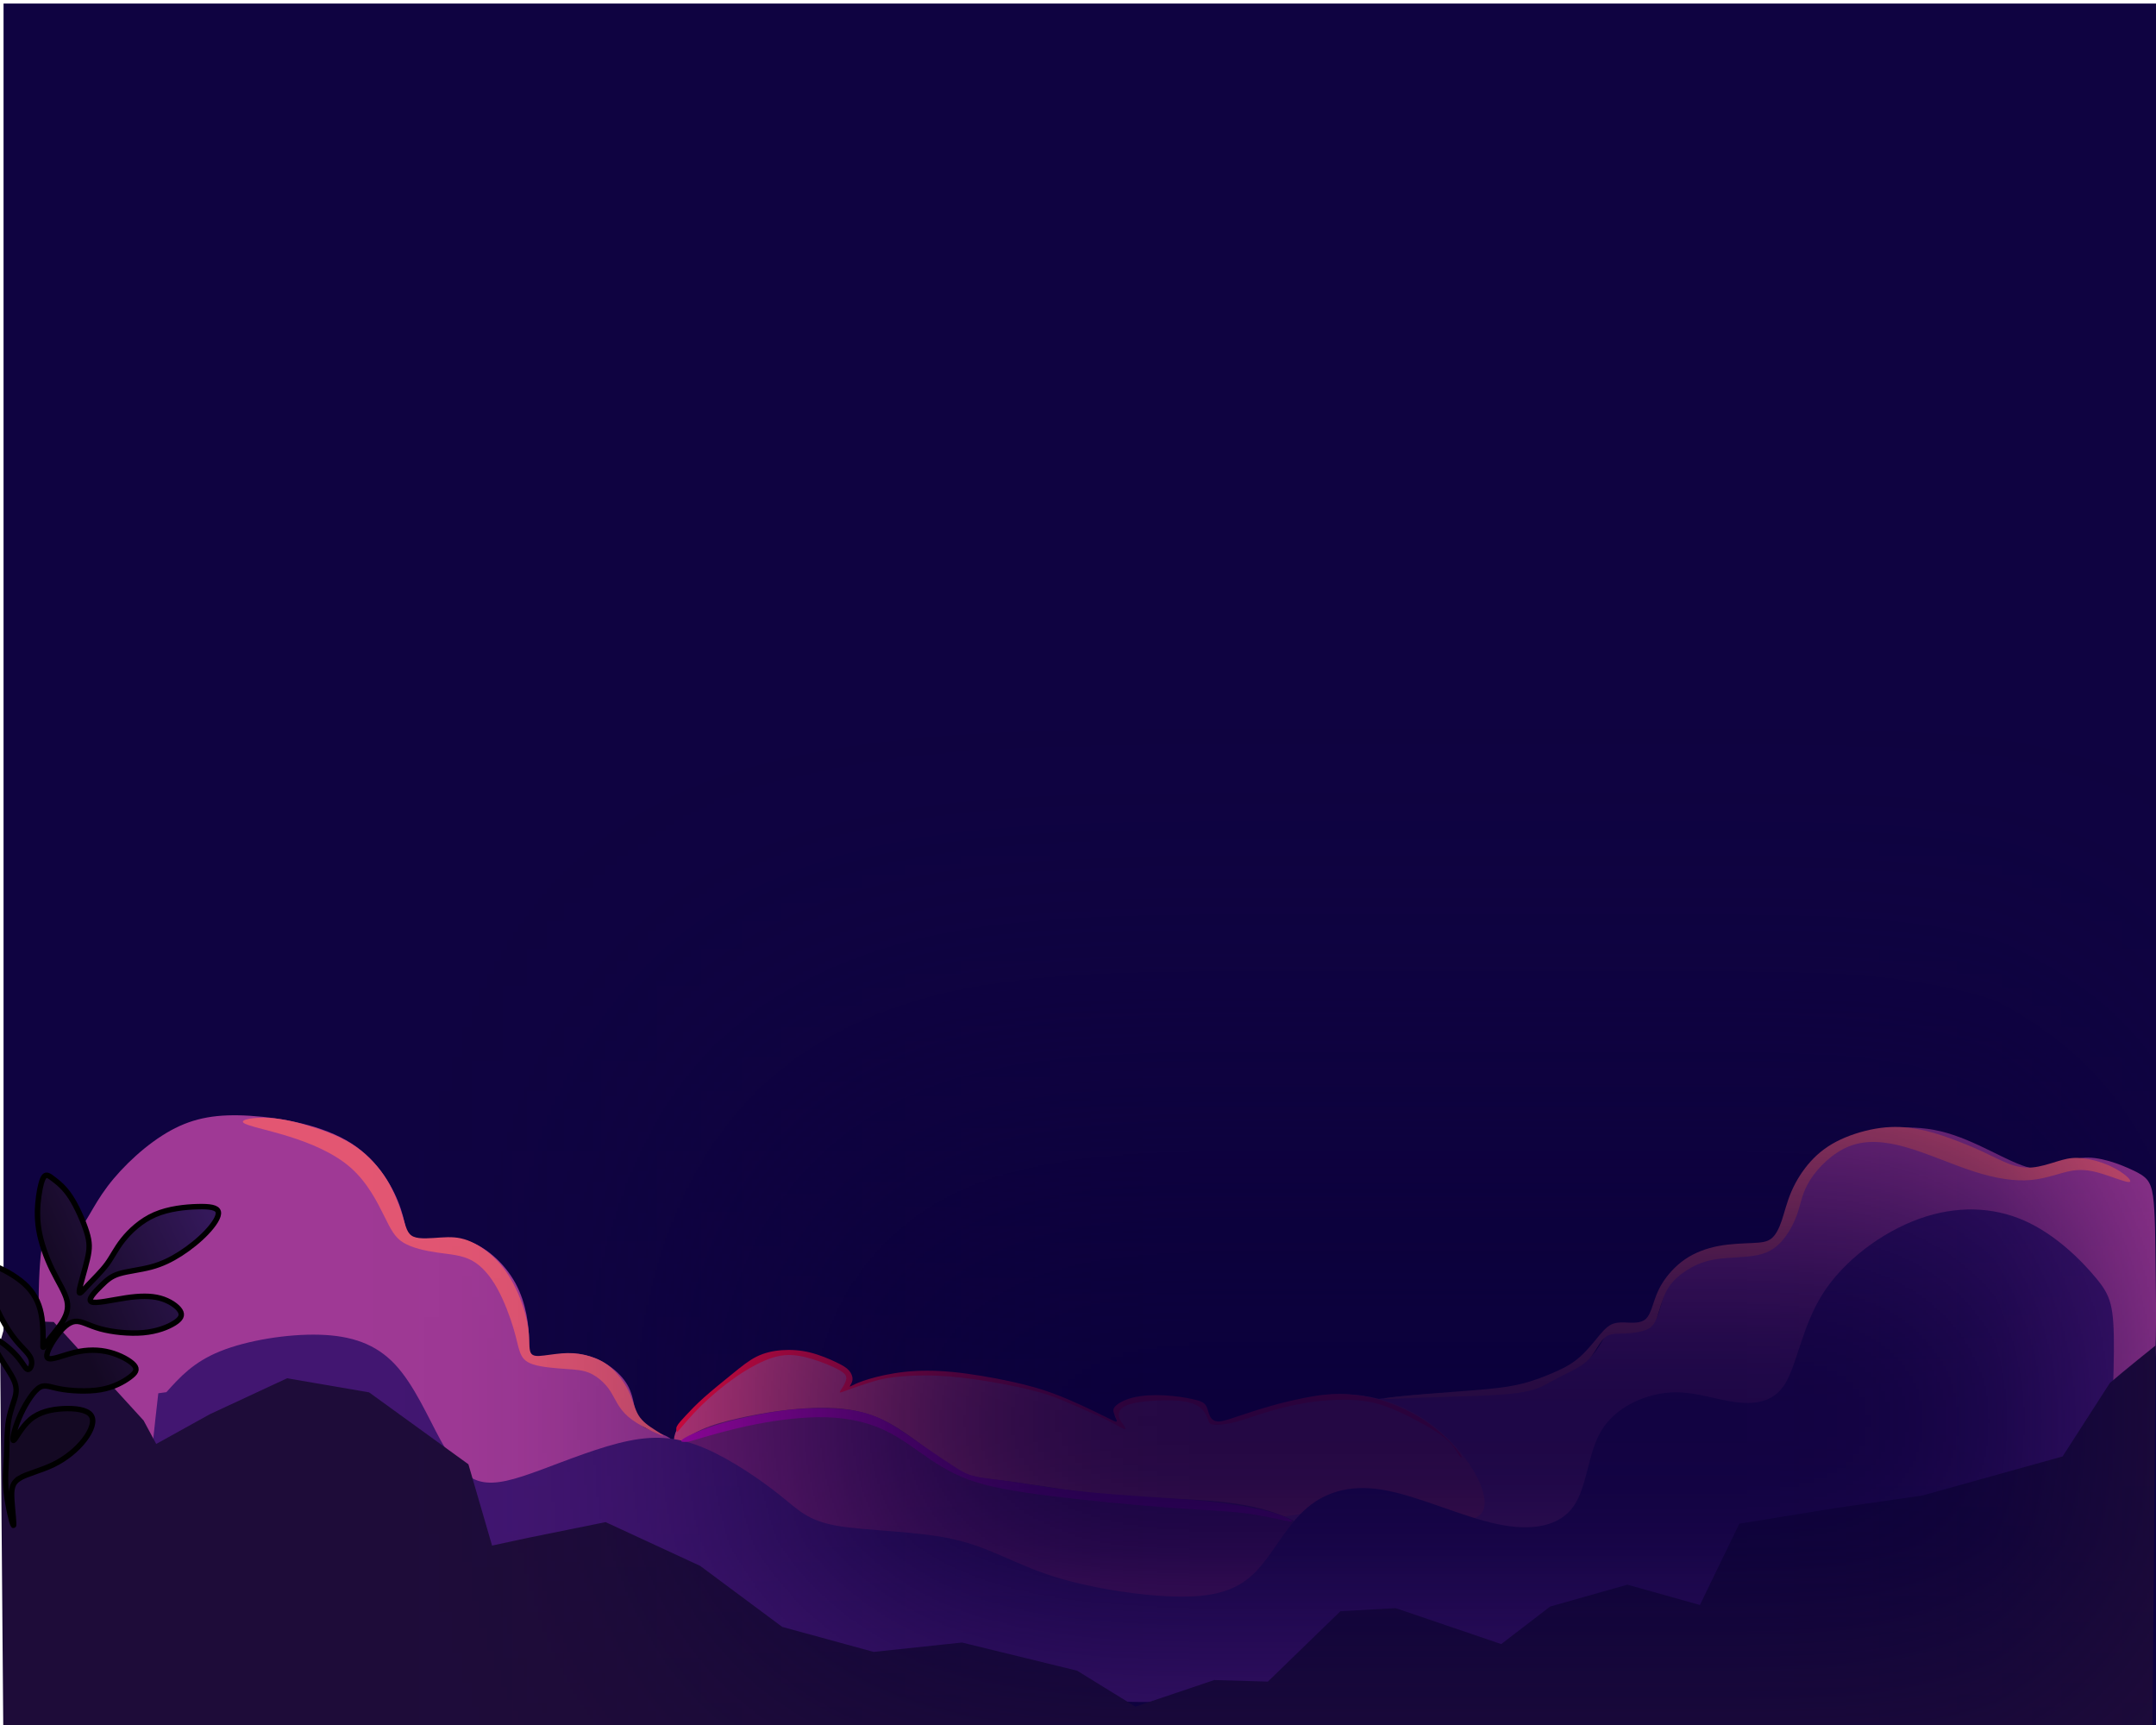
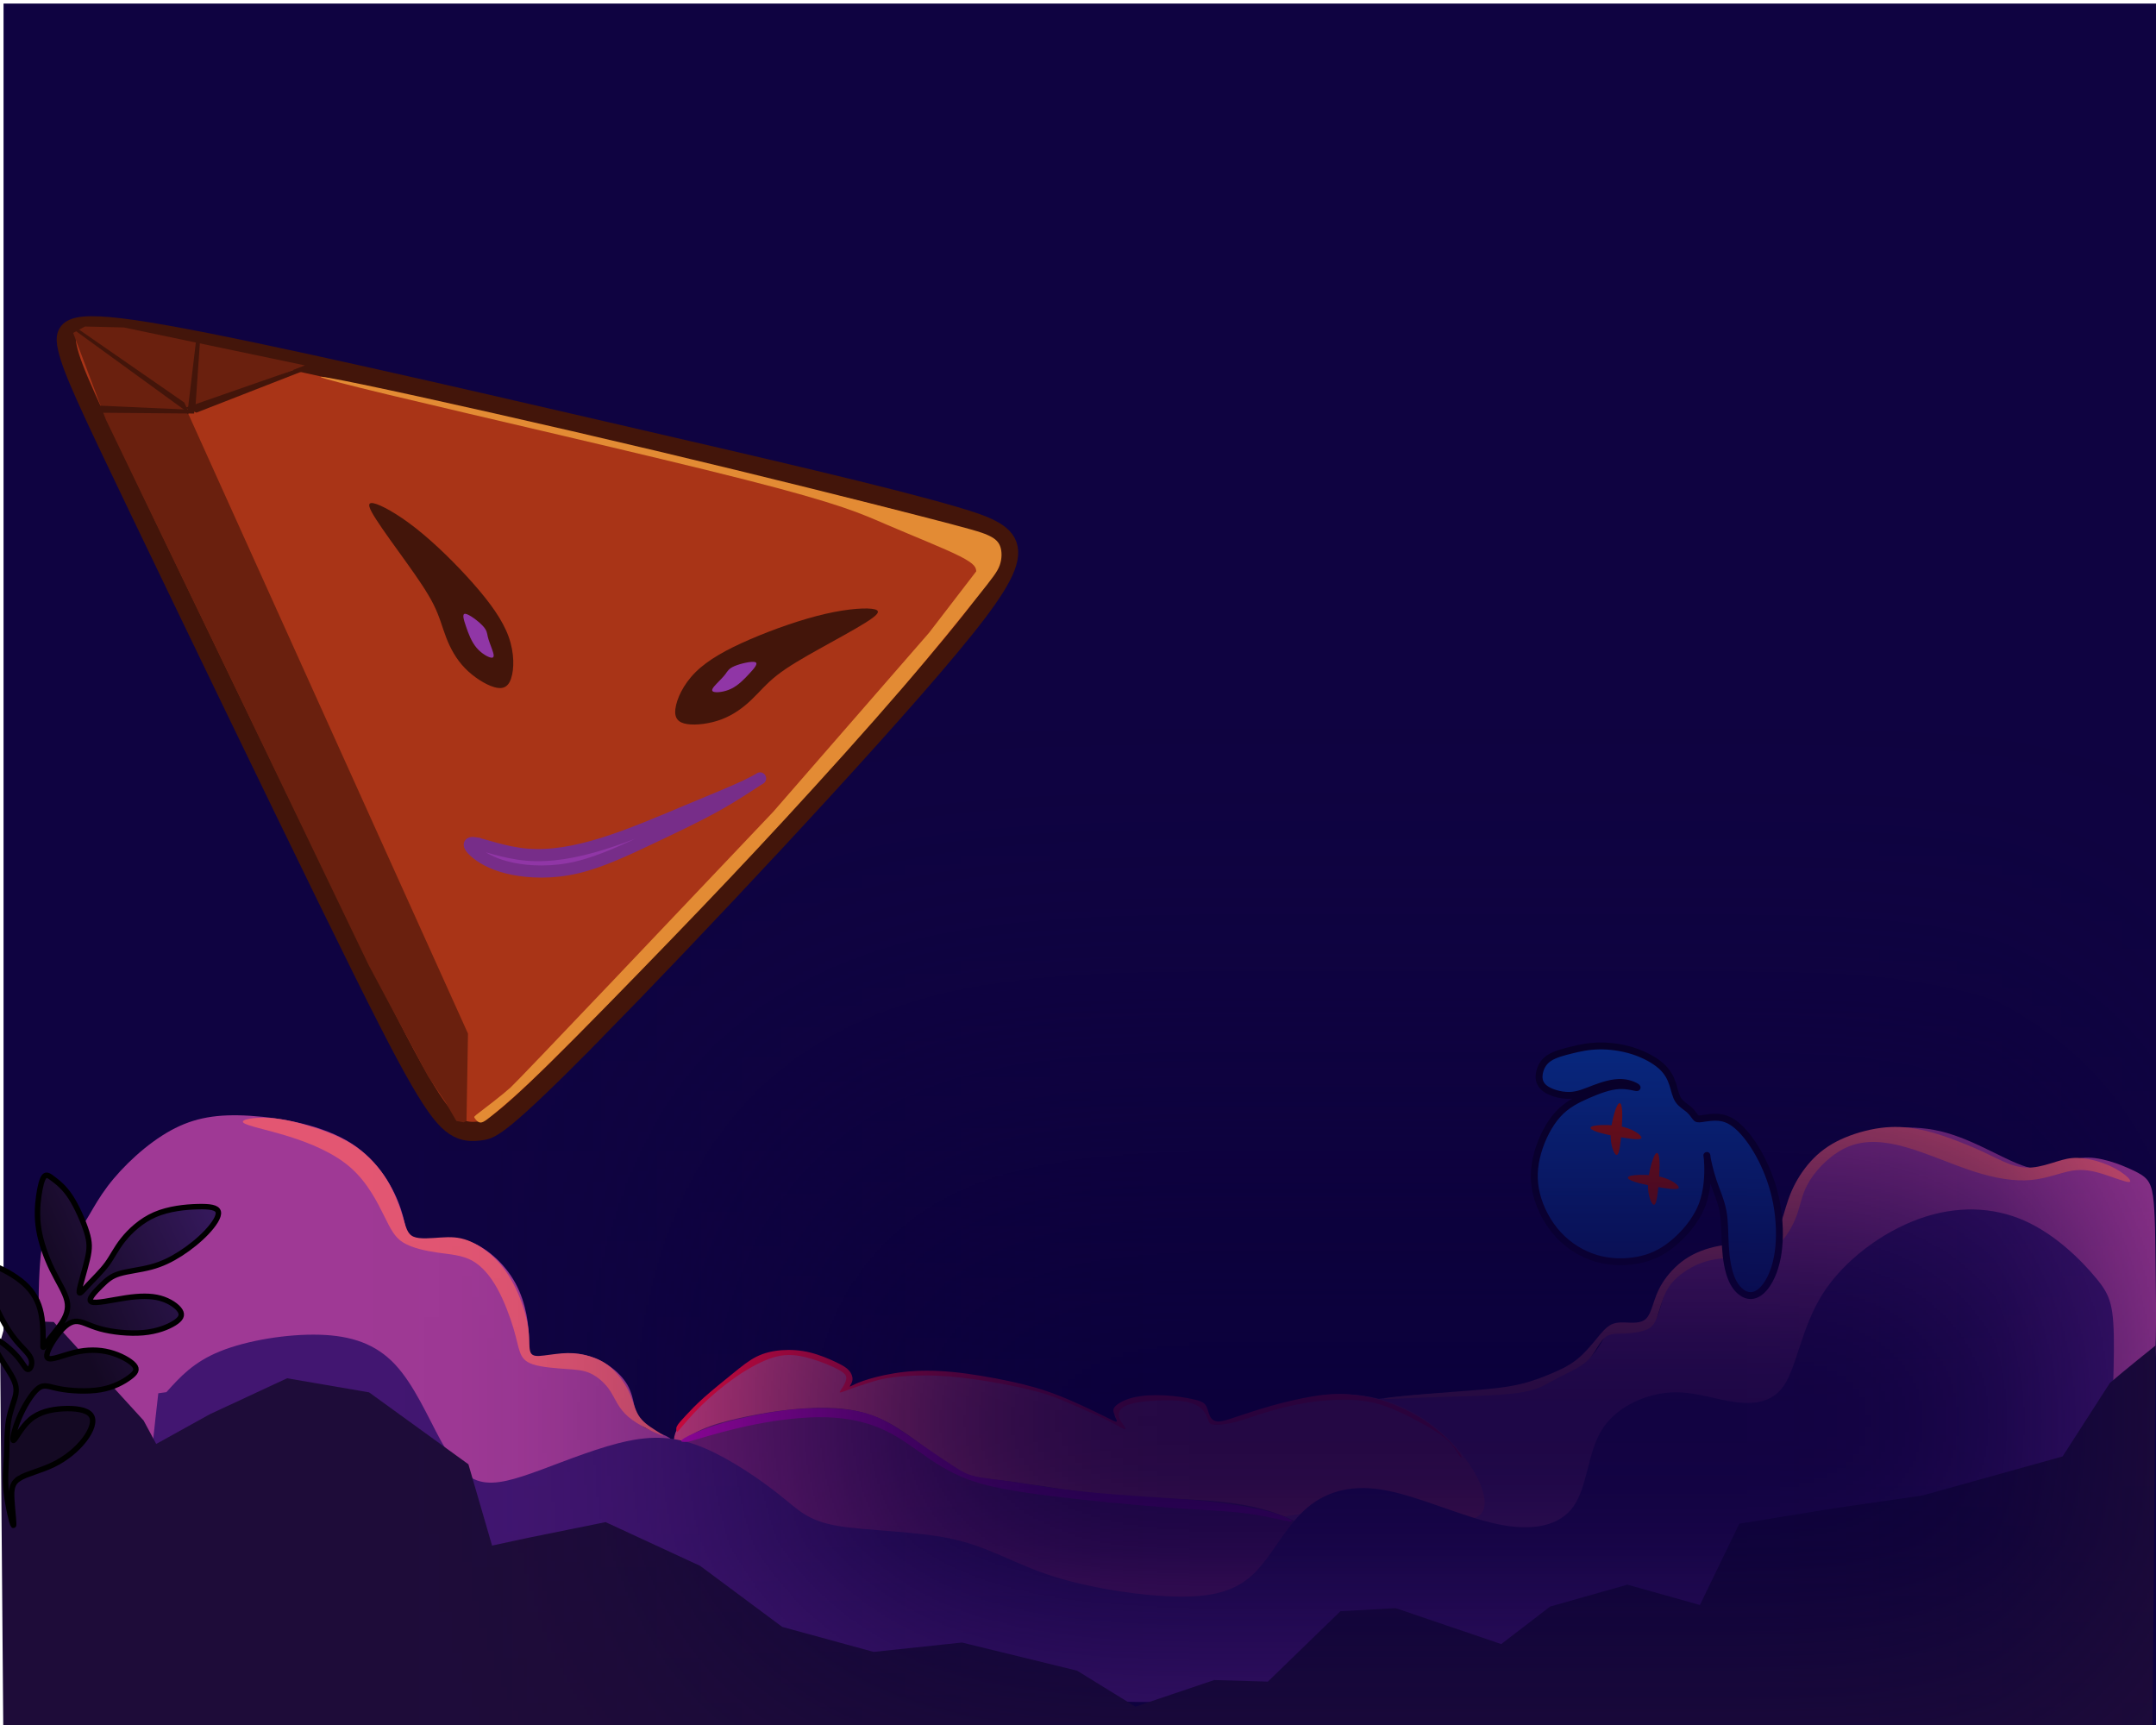
<svg xmlns="http://www.w3.org/2000/svg" xmlns:xlink="http://www.w3.org/1999/xlink" width="1500" height="1200" viewBox="0 0 396.875 317.5" version="1.1" id="svg1" xml:space="preserve">
  <defs id="defs1">
    <linearGradient id="linearGradient8">
      <stop style="stop-color:#140923;stop-opacity:1;" offset="0" id="stop8" />
      <stop style="stop-color:#34185a;stop-opacity:1;" offset="1" id="stop9" />
    </linearGradient>
    <filter style="color-interpolation-filters:sRGB" id="filter1" x="-0.238" y="-0.351" width="1.476" height="1.702">
      <feGaussianBlur stdDeviation="29.353" id="feGaussianBlur1" />
    </filter>
    <linearGradient xlink:href="#linearGradient8" id="linearGradient9" x1="471.956" y1="263.777" x2="500.425" y2="250.955" gradientUnits="userSpaceOnUse" />
    <filter style="color-interpolation-filters:sRGB" id="filter25" x="-0.266" y="-0.758" width="1.532" height="2.516">
      <feGaussianBlur stdDeviation="43.972" id="feGaussianBlur25" />
    </filter>
  </defs>
  <g id="layer1" transform="translate(-6.6347957e-7,-1.465669)">
    <rect style="fill:#0f0341;fill-opacity:1;stroke-width:1.805" id="rect1" width="396.875" height="317.5" x="0.653" y="2.119" />
    <ellipse style="opacity:0.78;fill:#6d1e5e;fill-opacity:1;stroke-width:1;filter:url(#filter1)" id="path1" cx="205.193" cy="214.72" rx="148.032" ry="100.398" transform="matrix(0.839416,0,0,0.6285413,-351.1,207.9569)" />
    <ellipse style="opacity:1;fill:#0b003b;fill-opacity:1;stroke-width:1.032" id="path1-7" cx="-107.248" cy="-89.651" rx="217.313" ry="72.833" />
    <path style="opacity:1;fill:#9f3995;fill-opacity:1;stroke:none;stroke-width:1;stroke-opacity:1" d="m 851.877,234.739 c -0.409,-2.86 -1.226,-3.595 -3.595,-4.739 -2.37,-1.144 -6.291,-2.696 -9.355,-2.288 -3.064,0.409 -5.27,2.778 -9.315,1.838 -4.045,-0.94 -9.927,-5.188 -16.301,-6.741 -6.373,-1.552 -13.236,-0.409 -17.853,2.247 -4.616,2.656 -6.986,6.822 -8.252,10.458 -1.266,3.636 -1.43,6.741 -3.636,7.803 -2.206,1.062 -6.455,0.082 -10.377,0.94 -3.922,0.858 -7.517,3.554 -9.233,6.537 -1.716,2.982 -1.552,6.251 -3.064,7.231 -1.512,0.98 -4.698,-0.327 -6.618,0.49 -1.92,0.817 -2.574,3.758 -4.494,5.679 -1.92,1.92 -5.107,2.819 -6.823,3.759 -1.716,0.94 -1.961,1.92 -10.05,2.492 -8.089,0.572 -24.022,0.735 -30.803,3.799 -6.782,3.064 -4.412,9.029 -9.396,13.073 -4.984,4.045 -17.322,6.169 -25.043,9.846 -7.721,3.677 -10.826,8.906 -3.146,12.991 7.681,4.085 26.146,7.027 54.458,7.354 28.312,0.327 66.468,-1.961 89.346,-6.128 22.878,-4.167 30.477,-10.213 35.338,-16.913 4.862,-6.7 6.986,-14.054 7.966,-21.979 0.98,-7.926 0.817,-16.423 0.735,-23.164 -0.082,-6.741 -0.082,-11.725 -0.49,-14.585 z" id="path10" transform="matrix(1.012699,0,0,1,-466.3709,-13.11214)" />
    <path style="opacity:1;fill:#d2407f;fill-opacity:1;stroke:none;stroke-width:1;stroke-opacity:1" d="m 602.73,289.782 c 3.695,-3.134 7.085,-6.146 10.779,-7.043 3.695,-0.896 7.695,0.324 10.576,1.612 2.881,1.288 4.644,2.644 3.83,4.068 -0.814,1.424 -4.203,2.915 -3.39,2.407 0.814,-0.508 5.83,-3.017 10.949,-4.019 5.119,-1.002 10.339,-0.497 15.288,0.229 4.949,0.727 9.627,1.676 14.373,3.405 4.746,1.729 9.559,4.237 13.593,6.61 4.034,2.373 7.288,4.61 6.203,4.135 -1.085,-0.475 -6.508,-3.661 -8.034,-5.932 -1.525,-2.271 0.847,-3.627 4.712,-4.102 3.864,-0.475 9.22,-0.068 11.084,1.424 1.864,1.492 0.237,4.068 3.661,3.322 3.424,-0.746 11.898,-4.813 19.864,-5.39 7.966,-0.576 15.423,2.339 21.013,7.531 5.59,5.193 9.313,12.662 6.228,14.832 -3.085,2.169 -12.976,-0.962 -22.186,-1.182 -9.21,-0.221 -17.738,2.469 -28.347,3.621 -10.61,1.153 -23.302,0.768 -38.326,-0.475 -15.024,-1.243 -32.379,-3.345 -43.362,-6.057 -10.983,-2.712 -15.593,-6.034 -15.898,-9.322 -0.305,-3.288 3.695,-6.542 7.39,-9.676 z" id="path13" transform="translate(-471.2812,-32.36917)" />
    <path style="opacity:1;fill:#9f3995;fill-opacity:1;stroke:none;stroke-width:1;stroke-opacity:1" d="m 462.187,230.537 c 1.224,-0.185 3.227,0.779 4.823,-0.408 1.595,-1.187 2.782,-4.526 5.602,-8.273 2.819,-3.747 7.271,-7.902 11.648,-10.313 4.377,-2.411 8.681,-3.079 14.616,-2.708 5.936,0.371 13.503,1.781 18.66,5.082 5.156,3.302 7.902,8.495 9.089,12.056 1.187,3.561 0.816,5.49 2.523,5.787 1.706,0.297 5.49,-1.039 9.2,-0.074 3.71,0.965 7.345,4.229 9.385,7.976 2.04,3.747 2.485,7.976 2.485,10.535 0,2.56 -0.445,3.45 1.113,3.302 1.558,-0.148 5.119,-1.335 8.606,-0.742 3.487,0.594 6.9,2.968 8.421,5.639 1.521,2.671 1.15,5.639 2.263,7.085 1.113,1.447 3.71,1.373 5.713,2.819 2.003,1.447 3.413,4.414 5.305,6.084 1.892,1.669 4.266,2.04 6.306,3.302 2.04,1.261 3.747,3.413 6.789,5.639 3.042,2.226 7.419,4.526 11.685,7.382 4.266,2.856 8.421,6.269 4.451,9.163 -3.969,2.894 -16.063,5.268 -39.1,6.343 -23.037,1.076 -57.017,0.853 -75.269,-1.966 -18.252,-2.819 -20.774,-8.235 -23.631,-15.877 -2.856,-7.642 -6.047,-17.51 -8.31,-23.853 -2.263,-6.344 -3.598,-9.163 -4.192,-13.763 -0.594,-4.6 -0.445,-10.981 -0.148,-14.839 0.297,-3.858 0.742,-5.194 1.966,-5.379 z" id="path9" transform="translate(-452.8442,-1.999313)" />
    <path d="m 826.887,49.895 a 12.99,14.625 0 0 0 -11.924,-8.822 12.99,14.625 0 0 0 -12.99,14.625 12.99,14.625 0 0 0 12.99,14.625 12.99,14.625 0 0 0 8.814,-3.881 16.748,17.031 0 0 0 4.005,-11.052 16.748,17.031 0 0 0 -0.896,-5.495 z" style="fill:#441b7f;stroke-width:1.045" id="path5" />
    <path d="m 794.146,51.122 a 16.748,17.031 0 0 1 0.896,5.495 16.748,17.031 0 0 1 -4.005,11.052 12.99,14.625 0 0 0 4.176,-10.744 12.99,14.625 0 0 0 -1.067,-5.804 z" style="fill:#441b7f;stroke-width:1.045" id="path4" />
    <path style="opacity:1;fill:#752075;fill-opacity:1;stroke:none;stroke-width:1;stroke-opacity:1" d="m 558.562,290.543 c 2.644,-3.525 7.186,-4.949 12,-6.034 4.813,-1.085 9.898,-1.83 14.542,-1.932 4.644,-0.102 8.847,0.441 13.152,2.746 4.305,2.305 8.712,6.373 12.034,8.339 3.322,1.966 5.559,1.83 10.678,2.508 5.119,0.678 13.118,2.169 21.776,2.755 8.658,0.586 17.974,0.266 25.655,2.659 7.681,2.393 13.726,7.499 8.597,10.908 -5.129,3.409 -21.433,5.121 -35.046,5.677 -13.613,0.556 -24.534,-0.044 -38.673,-2.378 -14.139,-2.334 -31.494,-6.402 -39.799,-11.249 -8.305,-4.847 -7.559,-10.474 -4.915,-14 z" id="path12" transform="translate(-434.6869,-21.98754)" />
    <path style="opacity:1;fill:#421671;fill-opacity:1;stroke:none;stroke-width:1;stroke-opacity:1" d="m 491.884,273.968 c 2.485,-2.547 4.97,-5.095 9.91,-6.928 4.939,-1.833 12.333,-2.951 18.266,-2.796 5.933,0.155 10.407,1.584 13.917,5.033 3.51,3.448 6.058,8.916 8.388,12.83 2.33,3.914 4.442,6.275 7.269,6.959 2.827,0.683 6.368,-0.311 11.215,-1.957 4.846,-1.646 10.997,-3.945 16.154,-4.908 5.157,-0.963 9.319,-0.59 14.104,1.305 4.784,1.895 10.189,5.312 13.7,7.891 3.51,2.578 5.126,4.318 10.531,5.188 5.405,0.87 14.6,0.87 21.404,2.268 6.803,1.398 11.214,4.194 18.328,6.275 7.114,2.081 16.93,3.448 23.734,3.448 6.803,-10e-6 10.593,-1.367 13.638,-4.256 3.044,-2.889 5.343,-7.3 8.822,-10.283 3.479,-2.982 8.139,-4.535 14.538,-3.541 6.399,0.994 14.538,4.535 21.093,5.809 6.555,1.274 11.525,0.28 14.041,-3.044 2.516,-3.324 2.578,-8.978 5.126,-12.83 2.547,-3.852 7.58,-5.902 11.836,-6.337 4.256,-0.435 7.735,0.746 11.494,1.367 3.759,0.621 7.797,0.683 10.22,-2.578 2.423,-3.262 3.231,-9.848 7.145,-15.533 3.914,-5.685 10.935,-10.469 17.8,-12.737 6.865,-2.268 13.575,-2.019 19.322,0.311 5.747,2.33 10.531,6.741 13.234,9.754 2.703,3.013 3.324,4.629 3.262,12.395 -0.062,7.766 -0.808,21.683 -2.237,30.35 -1.429,8.667 -3.541,12.084 -19.385,14.29 -15.843,2.206 -45.416,3.2 -73.039,6.013 -27.623,2.813 -53.293,7.446 -73.671,8.471 -20.379,1.025 -35.466,-1.557 -64.91,-3.967 -29.444,-2.409 -69.978,-4.479 -95.874,-6.52 -25.896,-2.041 -30.618,-3.718 -32.233,-10.584 -1.615,-6.865 -0.124,-18.918 1.367,-30.972" id="path11" transform="matrix(1,0,0,1.08734,-461.2537,-40.19091)" />
    <path style="opacity:1;fill:#1e0c39;fill-opacity:1;stroke-width:1.004" d="m 1.179,244.5 c 2.903,0.096 5.805,0.192 8.708,0.288 5.515,6.044 11.03,12.087 16.545,18.131 0.774,1.439 1.548,2.878 2.322,4.317 3.29,-1.823 6.579,-3.645 9.869,-5.468 4.741,-2.206 9.482,-4.413 14.223,-6.619 5.031,0.863 10.062,1.727 15.093,2.59 6.096,4.413 12.191,8.826 18.286,13.238 1.451,4.988 2.903,9.977 4.354,14.965 2.225,-0.48 4.451,-0.959 6.676,-1.439 4.741,-0.959 9.482,-1.919 14.223,-2.878 5.805,2.686 11.61,5.372 17.416,8.058 5.031,3.741 10.062,7.483 15.093,11.224 5.612,1.535 11.223,3.07 16.835,4.605 5.418,-0.576 10.836,-1.151 16.254,-1.727 7.063,1.727 14.126,3.454 21.189,5.18 3.58,2.206 7.16,4.413 10.74,6.619 4.838,-1.631 9.675,-3.262 14.513,-4.892 3.29,0.096 6.579,0.192 9.869,0.288 4.451,-4.317 8.901,-8.634 13.352,-12.951 3.386,-0.192 6.773,-0.384 10.159,-0.576 6.483,2.206 12.965,4.413 19.447,6.619 2.999,-2.302 5.999,-4.605 8.998,-6.907 4.741,-1.343 9.482,-2.686 14.223,-4.029 4.451,1.247 8.901,2.494 13.352,3.741 2.419,-4.988 4.838,-9.977 7.256,-14.965 5.902,-0.959 11.804,-1.919 17.706,-2.878 5.322,-0.767 10.643,-1.535 15.964,-2.302 8.611,-2.398 17.222,-4.796 25.833,-7.195 2.903,-4.509 5.805,-9.017 8.708,-13.526 2.419,-2.111 8.418,-6.907 8.418,-6.907 l -0.581,69.933 H 0.598 L 0.018,248.529 Z" id="path6" />
    <path style="opacity:1;fill:url(#linearGradient9);fill-opacity:1;stroke-width:1;stroke:#000000;stroke-opacity:1" d="m 462.172,292.029 c 1.373,-0.839 3.965,-1.411 6.272,-2.535 2.307,-1.125 4.327,-2.802 5.662,-4.537 1.334,-1.735 1.983,-3.527 1.22,-4.556 -0.763,-1.029 -2.936,-1.296 -5.128,-1.182 -2.192,0.114 -4.404,0.61 -6.043,2.002 -1.639,1.392 -2.707,3.679 -3.05,3.832 -0.343,0.152 0.038,-1.83 0.953,-4.022 0.915,-2.192 2.364,-4.594 3.508,-5.509 1.144,-0.915 1.983,-0.343 3.965,0.038 1.983,0.381 5.109,0.572 7.568,0.152 2.459,-0.419 4.251,-1.449 5.357,-2.269 1.106,-0.82 1.525,-1.43 0.82,-2.249 -0.705,-0.82 -2.535,-1.849 -4.518,-2.364 -1.983,-0.515 -4.118,-0.515 -6.31,0 -2.192,0.515 -4.442,1.544 -5.052,1.087 -0.61,-0.458 0.419,-2.402 1.525,-3.946 1.106,-1.544 2.288,-2.688 3.489,-2.821 1.201,-0.133 2.421,0.743 4.613,1.353 2.192,0.61 5.357,0.953 7.93,0.724 2.574,-0.229 4.556,-1.029 5.738,-1.773 1.182,-0.743 1.563,-1.43 1.048,-2.269 -0.515,-0.839 -1.925,-1.83 -3.66,-2.307 -1.735,-0.477 -3.794,-0.438 -6.329,-0.057 -2.535,0.381 -5.547,1.106 -6.329,0.724 -0.782,-0.381 0.667,-1.868 1.773,-2.955 1.106,-1.087 1.868,-1.773 3.393,-2.23 1.525,-0.458 3.813,-0.686 5.814,-1.22 2.002,-0.534 3.717,-1.373 5.433,-2.478 1.716,-1.106 3.431,-2.478 4.785,-3.908 1.353,-1.43 2.345,-2.917 2.154,-3.755 -0.191,-0.839 -1.563,-1.029 -3.794,-0.972 -2.23,0.057 -5.319,0.362 -7.873,1.468 -2.555,1.106 -4.575,3.012 -5.891,4.671 -1.315,1.659 -1.925,3.069 -2.936,4.442 -1.01,1.373 -2.421,2.707 -3.47,3.832 -1.048,1.125 -1.735,2.04 -1.62,1.067 0.114,-0.972 1.029,-3.832 1.487,-5.814 0.458,-1.983 0.458,-3.088 -0.133,-4.995 -0.591,-1.906 -1.773,-4.613 -2.936,-6.405 -1.163,-1.792 -2.307,-2.669 -3.126,-3.298 -0.82,-0.629 -1.315,-1.01 -1.735,-0.534 -0.419,0.477 -0.763,1.811 -1.01,3.546 -0.248,1.735 -0.4,3.87 2e-5,6.272 0.4,2.402 1.353,5.071 2.459,7.339 1.106,2.269 2.364,4.137 2.726,5.719 0.362,1.582 -0.172,2.879 -1.048,4.194 -0.877,1.315 -2.097,2.65 -2.726,3.527 -0.629,0.877 -0.667,1.296 -0.648,0.267 0.019,-1.029 0.095,-3.508 -0.343,-5.643 -0.438,-2.135 -1.392,-3.927 -3.107,-5.471 -1.716,-1.544 -4.194,-2.84 -5.509,-3.26 -1.315,-0.419 -1.468,0.038 -1.392,1.106 0.076,1.068 0.381,2.745 0.972,4.499 0.591,1.754 1.468,3.584 2.345,5.09 0.877,1.506 1.754,2.688 2.688,3.717 0.934,1.029 1.925,1.906 2.192,2.821 0.267,0.915 -0.191,1.868 -0.629,1.811 -0.438,-0.057 -0.858,-1.125 -1.964,-2.402 -1.106,-1.277 -2.898,-2.764 -3.755,-3.05 -0.858,-0.286 -0.782,0.629 -0.095,1.983 0.686,1.354 1.983,3.145 2.764,4.518 0.782,1.373 1.048,2.326 0.82,3.546 -0.229,1.22 -0.953,2.707 -1.296,4.69 -0.343,1.983 -0.305,4.461 -0.4,6.653 -0.095,2.192 -0.324,4.099 -0.038,6.691 0.286,2.593 1.087,5.871 1.296,6.062 0.21,0.191 -0.172,-2.707 -0.286,-4.709 -0.114,-2.002 0.038,-3.107 1.411,-3.946 z" id="path7" transform="translate(-458.5902,-18.46974)" />
    <path style="opacity:1;fill:#e35672;fill-opacity:1;stroke:none;stroke-width:1;stroke-opacity:1" d="m 391.794,219.023 c -0.723,-0.046 -2.672,-0.826 -4.542,-1.422 -1.87,-0.596 -3.659,-1.009 -5.792,-0.665 -2.133,0.344 -4.611,1.445 -7.604,1.72 -2.994,0.275 -6.503,-0.275 -10.518,-1.571 -4.014,-1.296 -8.533,-3.338 -12.513,-4.473 -3.98,-1.136 -7.421,-1.365 -10.46,-0.149 -3.039,1.216 -5.677,3.877 -7.123,6.136 -1.445,2.26 -1.698,4.118 -2.282,5.93 -0.585,1.812 -1.503,3.579 -2.638,4.989 -1.136,1.411 -2.489,2.466 -4.737,2.948 -2.248,0.482 -5.391,0.39 -7.845,0.791 -2.455,0.401 -4.221,1.296 -5.666,2.294 -1.445,0.998 -2.569,2.099 -3.349,3.613 -0.78,1.514 -1.216,3.441 -1.686,4.726 -0.47,1.285 -0.975,1.927 -2.03,2.351 -1.055,0.424 -2.661,0.631 -4.037,0.677 -1.376,0.046 -2.523,-0.069 -3.452,0.654 -0.929,0.723 -1.64,2.282 -2.477,3.395 -0.837,1.113 -1.801,1.778 -3.051,2.466 -1.25,0.688 -2.787,1.399 -4.186,2.168 -1.399,0.768 -2.661,1.594 -5.414,2.087 -2.753,0.493 -6.996,0.654 -10.552,0.768 -3.556,0.115 -6.423,0.184 -9.027,0.287 -2.604,0.103 -4.943,0.241 -5.712,0.218 -0.768,-0.023 0.034,-0.206 2.374,-0.459 2.34,-0.252 6.217,-0.573 10.047,-0.86 3.831,-0.287 7.616,-0.539 10.552,-1.055 2.936,-0.516 5.024,-1.296 6.905,-2.065 1.881,-0.768 3.556,-1.525 5.001,-2.615 1.445,-1.09 2.661,-2.512 3.705,-3.785 1.044,-1.273 1.915,-2.397 2.959,-2.89 1.044,-0.493 2.26,-0.356 3.372,-0.321 1.113,0.034 2.122,-0.034 2.81,-0.574 0.688,-0.539 1.055,-1.548 1.445,-2.718 0.39,-1.17 0.803,-2.5 1.732,-3.991 0.929,-1.491 2.374,-3.143 4.164,-4.37 1.789,-1.227 3.923,-2.03 6.171,-2.455 2.248,-0.424 4.611,-0.47 6.285,-0.551 1.675,-0.08 2.661,-0.195 3.452,-0.826 0.791,-0.631 1.388,-1.778 1.904,-3.303 0.516,-1.526 0.952,-3.429 1.789,-5.368 0.837,-1.938 2.076,-3.911 3.567,-5.551 1.491,-1.64 3.234,-2.948 5.46,-3.991 2.225,-1.044 4.932,-1.824 7.386,-2.145 2.455,-0.321 4.657,-0.184 6.744,0.195 2.088,0.379 4.06,0.998 6.113,1.743 2.053,0.746 4.186,1.617 6.01,2.466 1.824,0.849 3.338,1.675 4.783,2.214 1.445,0.539 2.822,0.791 4.313,0.654 1.491,-0.138 3.097,-0.665 4.439,-1.078 1.342,-0.413 2.42,-0.711 3.842,-0.677 1.422,0.034 3.189,0.401 4.76,0.975 1.571,0.573 2.948,1.353 3.888,2.087 0.941,0.734 1.445,1.422 0.723,1.376 z" id="path14" />
    <path style="opacity:1;fill:#e35672;fill-opacity:1;stroke:none;stroke-width:1;stroke-opacity:1" d="m 44.796,208.101 c 0.597,0.578 4.293,1.271 8.316,2.522 4.023,1.251 8.374,3.061 11.454,5.775 3.08,2.714 4.89,6.333 6.141,8.855 1.251,2.522 1.944,3.946 3.542,4.928 1.598,0.982 4.1,1.521 6.391,1.848 2.291,0.327 4.37,0.443 6.199,1.425 1.829,0.982 3.407,2.83 4.716,5.198 1.309,2.368 2.349,5.255 2.965,7.315 0.616,2.06 0.809,3.292 1.174,4.312 0.366,1.02 0.905,1.829 2.464,2.329 1.559,0.501 4.139,0.693 6.064,0.828 1.925,0.135 3.196,0.212 4.505,0.828 1.309,0.616 2.657,1.771 3.6,3.215 0.943,1.444 1.482,3.176 3.33,4.755 1.848,1.579 5.005,3.003 6.045,3.388 1.04,0.385 -0.038,-0.27 -1.155,-0.982 -1.117,-0.712 -2.272,-1.482 -3.003,-2.676 -0.732,-1.194 -1.04,-2.811 -1.81,-4.428 -0.77,-1.617 -2.002,-3.234 -3.253,-4.331 -1.251,-1.097 -2.522,-1.675 -3.831,-2.079 -1.309,-0.404 -2.657,-0.635 -4.139,-0.616 -1.482,0.019 -3.099,0.289 -4.351,0.443 -1.251,0.154 -2.137,0.193 -2.483,-0.539 -0.347,-0.732 -0.154,-2.233 -0.404,-4.216 -0.25,-1.983 -0.943,-4.447 -1.944,-6.738 -1.001,-2.291 -2.31,-4.408 -3.946,-6.102 -1.636,-1.694 -3.6,-2.965 -5.313,-3.6 -1.713,-0.635 -3.176,-0.635 -4.947,-0.52 -1.771,0.116 -3.85,0.346 -5.005,-0.154 -1.155,-0.501 -1.386,-1.733 -1.964,-3.638 -0.578,-1.906 -1.502,-4.485 -2.945,-6.834 -1.444,-2.349 -3.407,-4.466 -5.66,-6.045 -2.252,-1.579 -4.793,-2.618 -7.565,-3.523 -2.772,-0.905 -5.775,-1.675 -8.528,-1.829 -2.753,-0.154 -5.255,0.308 -4.659,0.886 z" id="path15" />
    <path style="opacity:1;fill:#ff0d3d;fill-opacity:1;stroke:none;stroke-width:1;stroke-opacity:1" d="m 124.687,265.051 c 0,0 0,0 0,0 1.353,-1.607 2.707,-3.214 4.462,-4.927 1.755,-1.713 3.912,-3.532 6.091,-5.061 2.178,-1.53 4.378,-2.77 6.337,-3.489 1.96,-0.719 3.68,-0.916 5.914,-0.479 2.235,0.437 4.984,1.509 6.513,2.284 1.53,0.775 1.84,1.255 1.776,1.854 -0.063,0.599 -0.5,1.318 -0.818,1.805 -0.317,0.486 -0.515,0.74 -0.261,0.719 0.254,-0.021 0.959,-0.317 1.91,-0.663 0.952,-0.345 2.15,-0.74 3.348,-1.121 1.198,-0.381 2.397,-0.747 4.434,-1.008 2.037,-0.261 4.913,-0.416 7.966,-0.296 3.052,0.12 6.281,0.515 9.608,1.064 3.327,0.55 6.753,1.255 9.291,1.967 2.538,0.712 4.187,1.431 6.189,2.298 2.002,0.867 4.356,1.882 6.076,2.728 1.72,0.846 2.806,1.523 3.299,1.713 0.493,0.19 0.395,-0.106 0.106,-0.529 -0.289,-0.423 -0.768,-0.973 -0.93,-1.586 -0.162,-0.613 -0.007,-1.29 0.684,-1.798 0.691,-0.508 1.917,-0.846 3.595,-1.057 1.678,-0.211 3.807,-0.296 5.393,-0.254 1.586,0.042 2.629,0.211 3.461,0.451 0.832,0.24 1.452,0.55 1.946,0.994 0.493,0.444 0.86,1.022 1.079,1.509 0.219,0.486 0.289,0.881 0.451,1.135 0.162,0.254 0.416,0.367 1.149,0.388 0.733,0.021 1.946,-0.049 3.659,-0.5 1.713,-0.451 3.926,-1.283 6.457,-2.023 2.531,-0.74 5.379,-1.389 8.318,-1.748 2.94,-0.36 5.971,-0.43 8.367,-0.162 2.397,0.268 4.159,0.874 5.78,1.544 1.621,0.67 3.102,1.403 4.864,2.347 1.762,0.945 3.807,2.101 5.16,3.334 1.353,1.234 2.016,2.545 2.397,3.045 0.381,0.5 0.479,0.19 -0.219,-0.768 -0.698,-0.959 -2.192,-2.566 -3.778,-3.926 -1.586,-1.361 -3.264,-2.474 -5.231,-3.489 -1.967,-1.015 -4.222,-1.931 -6.57,-2.51 -2.347,-0.578 -4.786,-0.818 -6.922,-0.79 -2.136,0.028 -3.969,0.324 -5.893,0.705 -1.924,0.381 -3.941,0.846 -6.112,1.459 -2.171,0.613 -4.497,1.375 -6.196,1.946 -1.699,0.571 -2.77,0.952 -3.553,0.945 -0.782,-0.007 -1.276,-0.402 -1.572,-1.022 -0.296,-0.62 -0.395,-1.466 -0.797,-2.016 -0.402,-0.55 -1.107,-0.804 -2.418,-1.086 -1.311,-0.282 -3.229,-0.592 -5.231,-0.691 -2.002,-0.099 -4.089,0.014 -5.717,0.416 -1.628,0.402 -2.799,1.093 -3.292,1.65 -0.493,0.557 -0.31,0.98 -0.085,1.487 0.226,0.508 0.493,1.1 0.381,1.255 -0.113,0.155 -0.606,-0.127 -2.51,-1.071 -1.903,-0.945 -5.216,-2.552 -8.212,-3.722 -2.996,-1.17 -5.675,-1.903 -8.96,-2.608 -3.285,-0.705 -7.176,-1.382 -10.553,-1.706 -3.377,-0.324 -6.239,-0.296 -8.819,-0.014 -2.58,0.282 -4.878,0.818 -6.485,1.297 -1.607,0.479 -2.524,0.902 -3.038,1.156 -0.515,0.254 -0.627,0.338 -0.522,0.148 0.106,-0.19 0.43,-0.656 0.472,-1.198 0.042,-0.543 -0.197,-1.163 -0.656,-1.678 -0.458,-0.515 -1.135,-0.923 -2.362,-1.509 -1.227,-0.585 -3.003,-1.346 -4.772,-1.783 -1.769,-0.437 -3.532,-0.55 -5.195,-0.43 -1.664,0.12 -3.229,0.472 -4.674,1.191 -1.445,0.719 -2.77,1.805 -4.455,3.172 -1.685,1.368 -3.729,3.017 -5.238,4.363 -1.509,1.346 -2.481,2.39 -3.285,3.25 -0.804,0.86 -1.438,1.537 -1.678,2.023 -0.24,0.486 -0.085,0.782 -0.007,0.93 0.077,0.148 0.077,0.148 0.077,0.148 z" id="path16" />
    <path style="opacity:1;fill:#ae07ae;fill-opacity:1;stroke:none;stroke-width:1;stroke-opacity:1" d="m 128.795,266.23 c 1.956,-0.578 5.869,-1.735 10.225,-2.596 4.356,-0.861 9.155,-1.427 13.191,-1.304 4.036,0.123 7.309,0.935 10.004,2.104 2.695,1.169 4.811,2.695 7.235,4.405 2.424,1.71 5.156,3.605 8.835,4.959 3.679,1.354 8.306,2.166 14.914,2.99 6.608,0.824 15.196,1.661 21.57,2.141 6.374,0.48 10.533,0.603 14.04,1.021 3.507,0.418 6.362,1.132 7.789,1.415 1.427,0.283 1.427,0.135 0.911,-0.197 -0.517,-0.332 -1.55,-0.849 -3.704,-1.427 -2.153,-0.578 -5.426,-1.218 -9.093,-1.673 -3.667,-0.455 -7.727,-0.726 -12.453,-1.046 -4.725,-0.32 -10.115,-0.689 -14.643,-1.206 -4.528,-0.517 -8.195,-1.181 -11.185,-1.612 -2.99,-0.431 -5.303,-0.628 -6.903,-0.997 -1.6,-0.369 -2.486,-0.911 -3.913,-1.833 -1.427,-0.923 -3.396,-2.227 -5.426,-3.642 -2.03,-1.415 -4.122,-2.941 -6.214,-4.147 -2.092,-1.206 -4.184,-2.092 -7.075,-2.547 -2.892,-0.455 -6.583,-0.48 -9.807,-0.246 -3.224,0.234 -5.98,0.726 -8.466,1.243 -2.486,0.517 -4.7,1.058 -6.78,1.723 -2.08,0.664 -4.024,1.452 -5.143,2.006 -1.12,0.554 -1.415,0.874 -1.255,1.009 0.16,0.135 0.775,0.086 1.083,0.061 0.308,-0.025 0.308,-0.025 2.264,-0.603 z" id="path17" />
-     <g id="g3" transform="translate(127.4054,-263.9615)">
+     <g id="g3">
      <path style="opacity:1;fill:#063798;fill-opacity:1;stroke:#070020;stroke-width:1;stroke-opacity:1" d="m 751.883,169.248 c 0.042,0.104 -0.834,1.021 -1.313,2.314 -0.479,1.292 -0.563,2.96 -0.563,4.648 0,1.688 0.083,3.398 0.876,5.149 0.792,1.751 2.293,3.544 3.919,4.878 1.626,1.334 3.377,2.21 5.461,2.564 2.085,0.354 4.503,0.188 6.65,-0.563 2.147,-0.75 4.023,-2.084 5.378,-3.71 1.355,-1.626 2.189,-3.544 2.606,-5.357 0.417,-1.814 0.417,-3.523 -0.146,-5.566 -0.563,-2.043 -1.688,-4.419 -3.356,-6.108 -1.668,-1.688 -3.877,-2.689 -5.149,-3.189 -1.272,-0.5 -1.605,-0.5 -1.021,-0.354 0.584,0.146 2.084,0.438 3.585,0.563 1.501,0.125 3.002,0.083 4.544,0.438 1.543,0.354 3.127,1.105 4.794,1.709 1.668,0.605 3.419,1.063 4.836,1.042 1.417,-0.021 2.501,-0.521 3.002,-1.272 0.5,-0.75 0.417,-1.751 -0.25,-2.897 -0.667,-1.146 -1.918,-2.439 -3.752,-3.565 -1.834,-1.126 -4.252,-2.084 -6.629,-2.626 -2.376,-0.542 -4.711,-0.667 -6.754,-0.542 -2.043,0.125 -3.794,0.5 -5.107,1.001 -1.313,0.5 -2.189,1.126 -2.752,2.001 -0.563,0.875 -0.813,2.001 -0.98,2.606 -0.167,0.605 -0.25,0.688 -0.563,0.771 -0.313,0.083 -0.855,0.167 -1.417,0.438 -0.563,0.271 -1.146,0.73 -1.855,0.855 -0.709,0.125 -1.543,-0.083 -2.46,-0.167 -0.917,-0.083 -1.918,-0.042 -3.085,0.5 -1.167,0.542 -2.501,1.584 -3.627,2.877 -1.126,1.292 -2.043,2.835 -2.626,4.252 -0.584,1.417 -0.834,2.71 -1.042,3.94 -0.208,1.23 -0.375,2.397 -0.229,3.314 0.146,0.917 0.605,1.584 1.251,2.085 0.646,0.5 1.48,0.834 2.418,0.375 0.938,-0.459 1.98,-1.709 2.481,-2.918 0.5,-1.209 0.459,-2.376 0.521,-3.731 0.062,-1.355 0.229,-2.897 0.792,-4.023 0.563,-1.126 1.522,-1.834 1.563,-1.73 z" id="path27" transform="matrix(0.5042721,1.163097,-1.163097,0.5042721,119.055,-758.216)" />
      <g id="g2">
        <path style="opacity:1;fill:#a81800;fill-opacity:1;stroke-width:0.638" d="m 297.184,206.052 c -0.389,0.983 -0.801,2.44 -0.668,3.752 0.134,1.311 0.813,2.477 1.263,2.27 0.449,-0.206 0.668,-1.785 0.813,-3.144 0.146,-1.36 0.219,-2.501 0.158,-3.278 -0.061,-0.777 -0.255,-1.19 -0.534,-1.141 -0.279,0.049 -0.643,0.558 -1.032,1.542 z" id="path2" transform="matrix(0.9361293,0,0,1.255483,18.9371,-52.24777)" />
        <path style="fill:#a81800;fill-opacity:1;stroke-width:0.638" d="m 297.184,206.052 c -0.389,0.983 -0.801,2.44 -0.668,3.752 0.134,1.311 0.813,2.477 1.263,2.27 0.449,-0.206 0.668,-1.785 0.813,-3.144 0.146,-1.36 0.219,-2.501 0.158,-3.278 -0.061,-0.777 -0.255,-1.19 -0.534,-1.141 -0.279,0.049 -0.643,0.558 -1.032,1.542 z" id="path2-5" transform="matrix(-0.2386665,0.9051941,1.213995,0.3200858,115.7086,-126.4272)" />
      </g>
      <g id="g2-6" transform="translate(6.86658,9.174951)">
        <path style="opacity:1;fill:#a81800;fill-opacity:1;stroke-width:0.638" d="m 297.184,206.052 c -0.389,0.983 -0.801,2.44 -0.668,3.752 0.134,1.311 0.813,2.477 1.263,2.27 0.449,-0.206 0.668,-1.785 0.813,-3.144 0.146,-1.36 0.219,-2.501 0.158,-3.278 -0.061,-0.777 -0.255,-1.19 -0.534,-1.141 -0.279,0.049 -0.643,0.558 -1.032,1.542 z" id="path2-1" transform="matrix(0.9361293,0,0,1.255483,18.9371,-52.24777)" />
        <path style="fill:#a81800;fill-opacity:1;stroke-width:0.638" d="m 297.184,206.052 c -0.389,0.983 -0.801,2.44 -0.668,3.752 0.134,1.311 0.813,2.477 1.263,2.27 0.449,-0.206 0.668,-1.785 0.813,-3.144 0.146,-1.36 0.219,-2.501 0.158,-3.278 -0.061,-0.777 -0.255,-1.19 -0.534,-1.141 -0.279,0.049 -0.643,0.558 -1.032,1.542 z" id="path2-5-2" transform="matrix(-0.2386665,0.9051941,1.213995,0.3200858,115.7086,-126.4272)" />
      </g>
    </g>
    <rect style="opacity:1;mix-blend-mode:normal;fill:#0b003b;fill-opacity:1;stroke:none;stroke-width:0.998;stroke-opacity:1;filter:url(#filter25)" id="rect25" width="396.875" height="139.216" x="-397.103" y="-0.039" transform="matrix(-0.7151577,0,0,0.8032448,143.6341,213.4441)" />
-     <g id="g1" transform="translate(171.7509,-227.3588)">
+     <g id="g1">
      <path style="fill:#a93417;fill-opacity:1;stroke:#43150a;stroke-width:1;stroke-opacity:1" d="m 540.141,165.284 c 4.896,-4.986 14.145,-14.814 18.481,-20.017 4.336,-5.203 3.758,-5.781 0.253,-6.811 -3.505,-1.03 -9.936,-2.511 -18.066,-4.39 -8.13,-1.879 -17.957,-4.155 -23.033,-5.058 -5.076,-0.903 -5.402,-0.434 -5.149,0.686 0.253,1.12 1.084,2.89 3.703,8.346 2.62,5.456 7.027,14.597 9.828,20.324 2.8,5.727 3.992,8.039 4.842,9.502 0.849,1.463 1.355,2.078 1.825,2.385 0.47,0.307 0.903,0.307 1.391,0.235 0.488,-0.072 1.03,-0.217 5.925,-5.203 z" id="path26-7" transform="matrix(3.531197,0,0,3.531197,-1797.771,-392.4429)" />
      <path style="fill:#6a200e;fill-opacity:1;stroke:none;stroke-width:2.235;stroke-dasharray:none;stroke-opacity:1" d="m 85.874,207.803 0.273,-16.094 -51.65,-114.446 21.628,-8.546 -33.333,-6.981 -7.155,-0.174 -2.168,1.181 6.008,15.921 24.258,50.262 24.084,50.087 10.995,20.593 3.114,4.607 2.08,3.573 1.329,0.246 z" id="path40" />
      <path style="fill:#43150a;fill-opacity:1;stroke:none;stroke-width:1.813;stroke-dasharray:none;stroke-opacity:1" d="M 33.924,75.555 13.867,61.658 13.526,62.079 34.83,77.556 Z" id="path41" />
      <path style="fill:#43150a;fill-opacity:1;stroke:none;stroke-width:1.784;stroke-dasharray:none;stroke-opacity:1" d="M 16.795,77.418 35.741,77.581 35.745,76.907 15.276,75.998 Z" id="path41-7" />
      <path style="fill:#43150a;fill-opacity:1;stroke:none;stroke-width:1.518;stroke-dasharray:none;stroke-opacity:1" d="m 35.957,76.668 0.952,-13.693 -0.673,-0.021 -1.762,14.772 z" id="path41-7-4" />
      <path style="fill:#43150a;fill-opacity:1;stroke:none;stroke-width:1.989;stroke-dasharray:none;stroke-opacity:1" d="m 36.152,77.417 19.476,-7.601 -0.248,-0.717 -21.317,7.431 z" id="path41-7-0" />
      <path style="fill:#e38b34;fill-opacity:1;stroke:none;stroke-width:0.633;stroke-dasharray:none;stroke-opacity:1" d="m 81.107,176.299 c 0.325,-0.248 1.16,-0.884 1.596,-1.276 0.436,-0.392 9.134,-9.563 13.687,-14.364 0,0 8.129,-9.337 8.129,-9.337 0,0 2.462,-3.205 2.462,-3.205 -0.015,-0.186 -0.031,-0.372 -0.859,-0.79 -0.828,-0.418 -2.47,-1.068 -3.801,-1.641 -1.332,-0.573 -2.354,-1.068 -7.378,-2.346 -5.025,-1.277 -14.052,-3.337 -18.566,-4.421 -4.514,-1.084 -4.514,-1.192 -1.347,-0.534 3.167,0.658 9.5,2.083 15.244,3.445 5.745,1.363 10.901,2.663 13.704,3.383 2.803,0.72 3.252,0.859 3.585,1.006 0.333,0.147 0.55,0.302 0.658,0.573 0.108,0.271 0.108,0.658 -0.015,1.006 -0.124,0.348 -0.372,0.658 -1.161,1.649 -0.79,0.991 -2.121,2.663 -3.925,4.761 -1.804,2.098 -4.08,4.622 -6.093,6.805 -2.013,2.183 -3.763,4.026 -5.93,6.271 -2.168,2.245 -4.754,4.893 -6.387,6.496 -1.634,1.603 -2.315,2.16 -2.756,2.524 -0.441,0.364 -0.643,0.534 -0.797,0.542 -0.155,0.008 -0.263,-0.147 -0.317,-0.225 -0.054,-0.077 -0.054,-0.077 0.271,-0.325 z" id="path42" transform="matrix(3.531197,0,0,3.531197,-198.066,-416.4048)" />
      <path style="fill:#43150a;fill-opacity:1;stroke:none;stroke-width:0.633;stroke-dasharray:none;stroke-opacity:1" d="m 545.456,148.871 c -0.008,-0.499 0.219,-1.3 0.778,-2.033 0.559,-0.733 1.451,-1.398 2.592,-2.086 1.141,-0.688 2.531,-1.398 3.71,-1.844 1.179,-0.446 2.146,-0.627 2.516,-0.582 0.37,0.045 0.144,0.317 -0.393,0.763 -0.536,0.446 -1.383,1.065 -2.169,1.655 -0.786,0.589 -1.511,1.149 -2.018,1.67 -0.506,0.521 -0.793,1.005 -1.164,1.466 -0.37,0.461 -0.824,0.899 -1.398,1.209 -0.574,0.31 -1.269,0.491 -1.738,0.484 -0.468,-0.008 -0.71,-0.204 -0.718,-0.703 z" id="path43" transform="matrix(3.498916,0.4763799,-0.4763799,3.498916,-1713.259,-648.7889)" />
      <path style="fill:#43150a;fill-opacity:1;stroke:none;stroke-width:0.633;stroke-dasharray:none;stroke-opacity:1" d="m 545.456,148.871 c -0.008,-0.499 0.219,-1.3 0.778,-2.033 0.559,-0.733 1.451,-1.398 2.592,-2.086 1.141,-0.688 2.531,-1.398 3.71,-1.844 1.179,-0.446 2.146,-0.627 2.516,-0.582 0.37,0.045 0.144,0.317 -0.393,0.763 -0.536,0.446 -1.383,1.065 -2.169,1.655 -0.786,0.589 -1.511,1.149 -2.018,1.67 -0.506,0.521 -0.793,1.005 -1.164,1.466 -0.37,0.461 -0.824,0.899 -1.398,1.209 -0.574,0.31 -1.269,0.491 -1.738,0.484 -0.468,-0.008 -0.71,-0.204 -0.718,-0.703 z" id="path43-8" transform="matrix(-3.367428,-1.062911,-1.062911,3.367428,2089.106,204.7827)" />
      <path style="fill:#9036a6;fill-opacity:1;stroke:#772d89;stroke-width:0.633;stroke-dasharray:none;stroke-opacity:1" d="m 81.423,160.323 c 0.445,0.064 1.524,0.495 2.725,0.597 1.2,0.102 2.521,-0.127 3.95,-0.572 1.429,-0.445 2.966,-1.105 4.3,-1.664 1.334,-0.559 2.464,-1.016 3.15,-1.34 0.686,-0.324 0.927,-0.514 0.629,-0.324 -0.299,0.191 -1.137,0.762 -2.134,1.321 -0.997,0.559 -2.153,1.105 -3.411,1.702 -1.258,0.597 -2.617,1.245 -3.887,1.543 -1.27,0.299 -2.452,0.248 -3.334,0.07 -0.883,-0.178 -1.467,-0.483 -1.855,-0.788 -0.387,-0.305 -0.578,-0.61 -0.133,-0.546 z" id="path44" transform="matrix(3.531197,0,0,3.531197,-200.1425,-409.4657)" />
      <path style="fill:#9036a6;fill-opacity:1;stroke:none;stroke-width:0.633;stroke-dasharray:none;stroke-opacity:1" d="m 94,153.426 c -0.116,0.154 -0.298,0.331 -0.463,0.504 -0.165,0.174 -0.314,0.344 -0.174,0.411 0.141,0.066 0.57,0.028 0.94,-0.152 0.369,-0.179 0.678,-0.499 0.942,-0.785 0.265,-0.287 0.485,-0.54 0.306,-0.601 -0.179,-0.061 -0.758,0.072 -1.072,0.204 -0.314,0.132 -0.364,0.265 -0.48,0.419 z" id="path45" transform="matrix(3.531197,0,0,3.531197,-198.3941,-416.2408)" />
      <path style="fill:#9036a6;fill-opacity:1;stroke:none;stroke-width:0.633;stroke-dasharray:none;stroke-opacity:1" d="m 94,153.426 c -0.116,0.154 -0.298,0.331 -0.463,0.504 -0.165,0.174 -0.314,0.344 -0.174,0.411 0.141,0.066 0.57,0.028 0.94,-0.152 0.369,-0.179 0.678,-0.499 0.942,-0.785 0.265,-0.287 0.485,-0.54 0.306,-0.601 -0.179,-0.061 -0.758,0.072 -1.072,0.204 -0.314,0.132 -0.364,0.265 -0.48,0.419 z" id="path45-1" transform="matrix(-3.232044,-1.422408,-1.422408,3.232044,611.837,-243.5121)" />
    </g>
  </g>
</svg>
